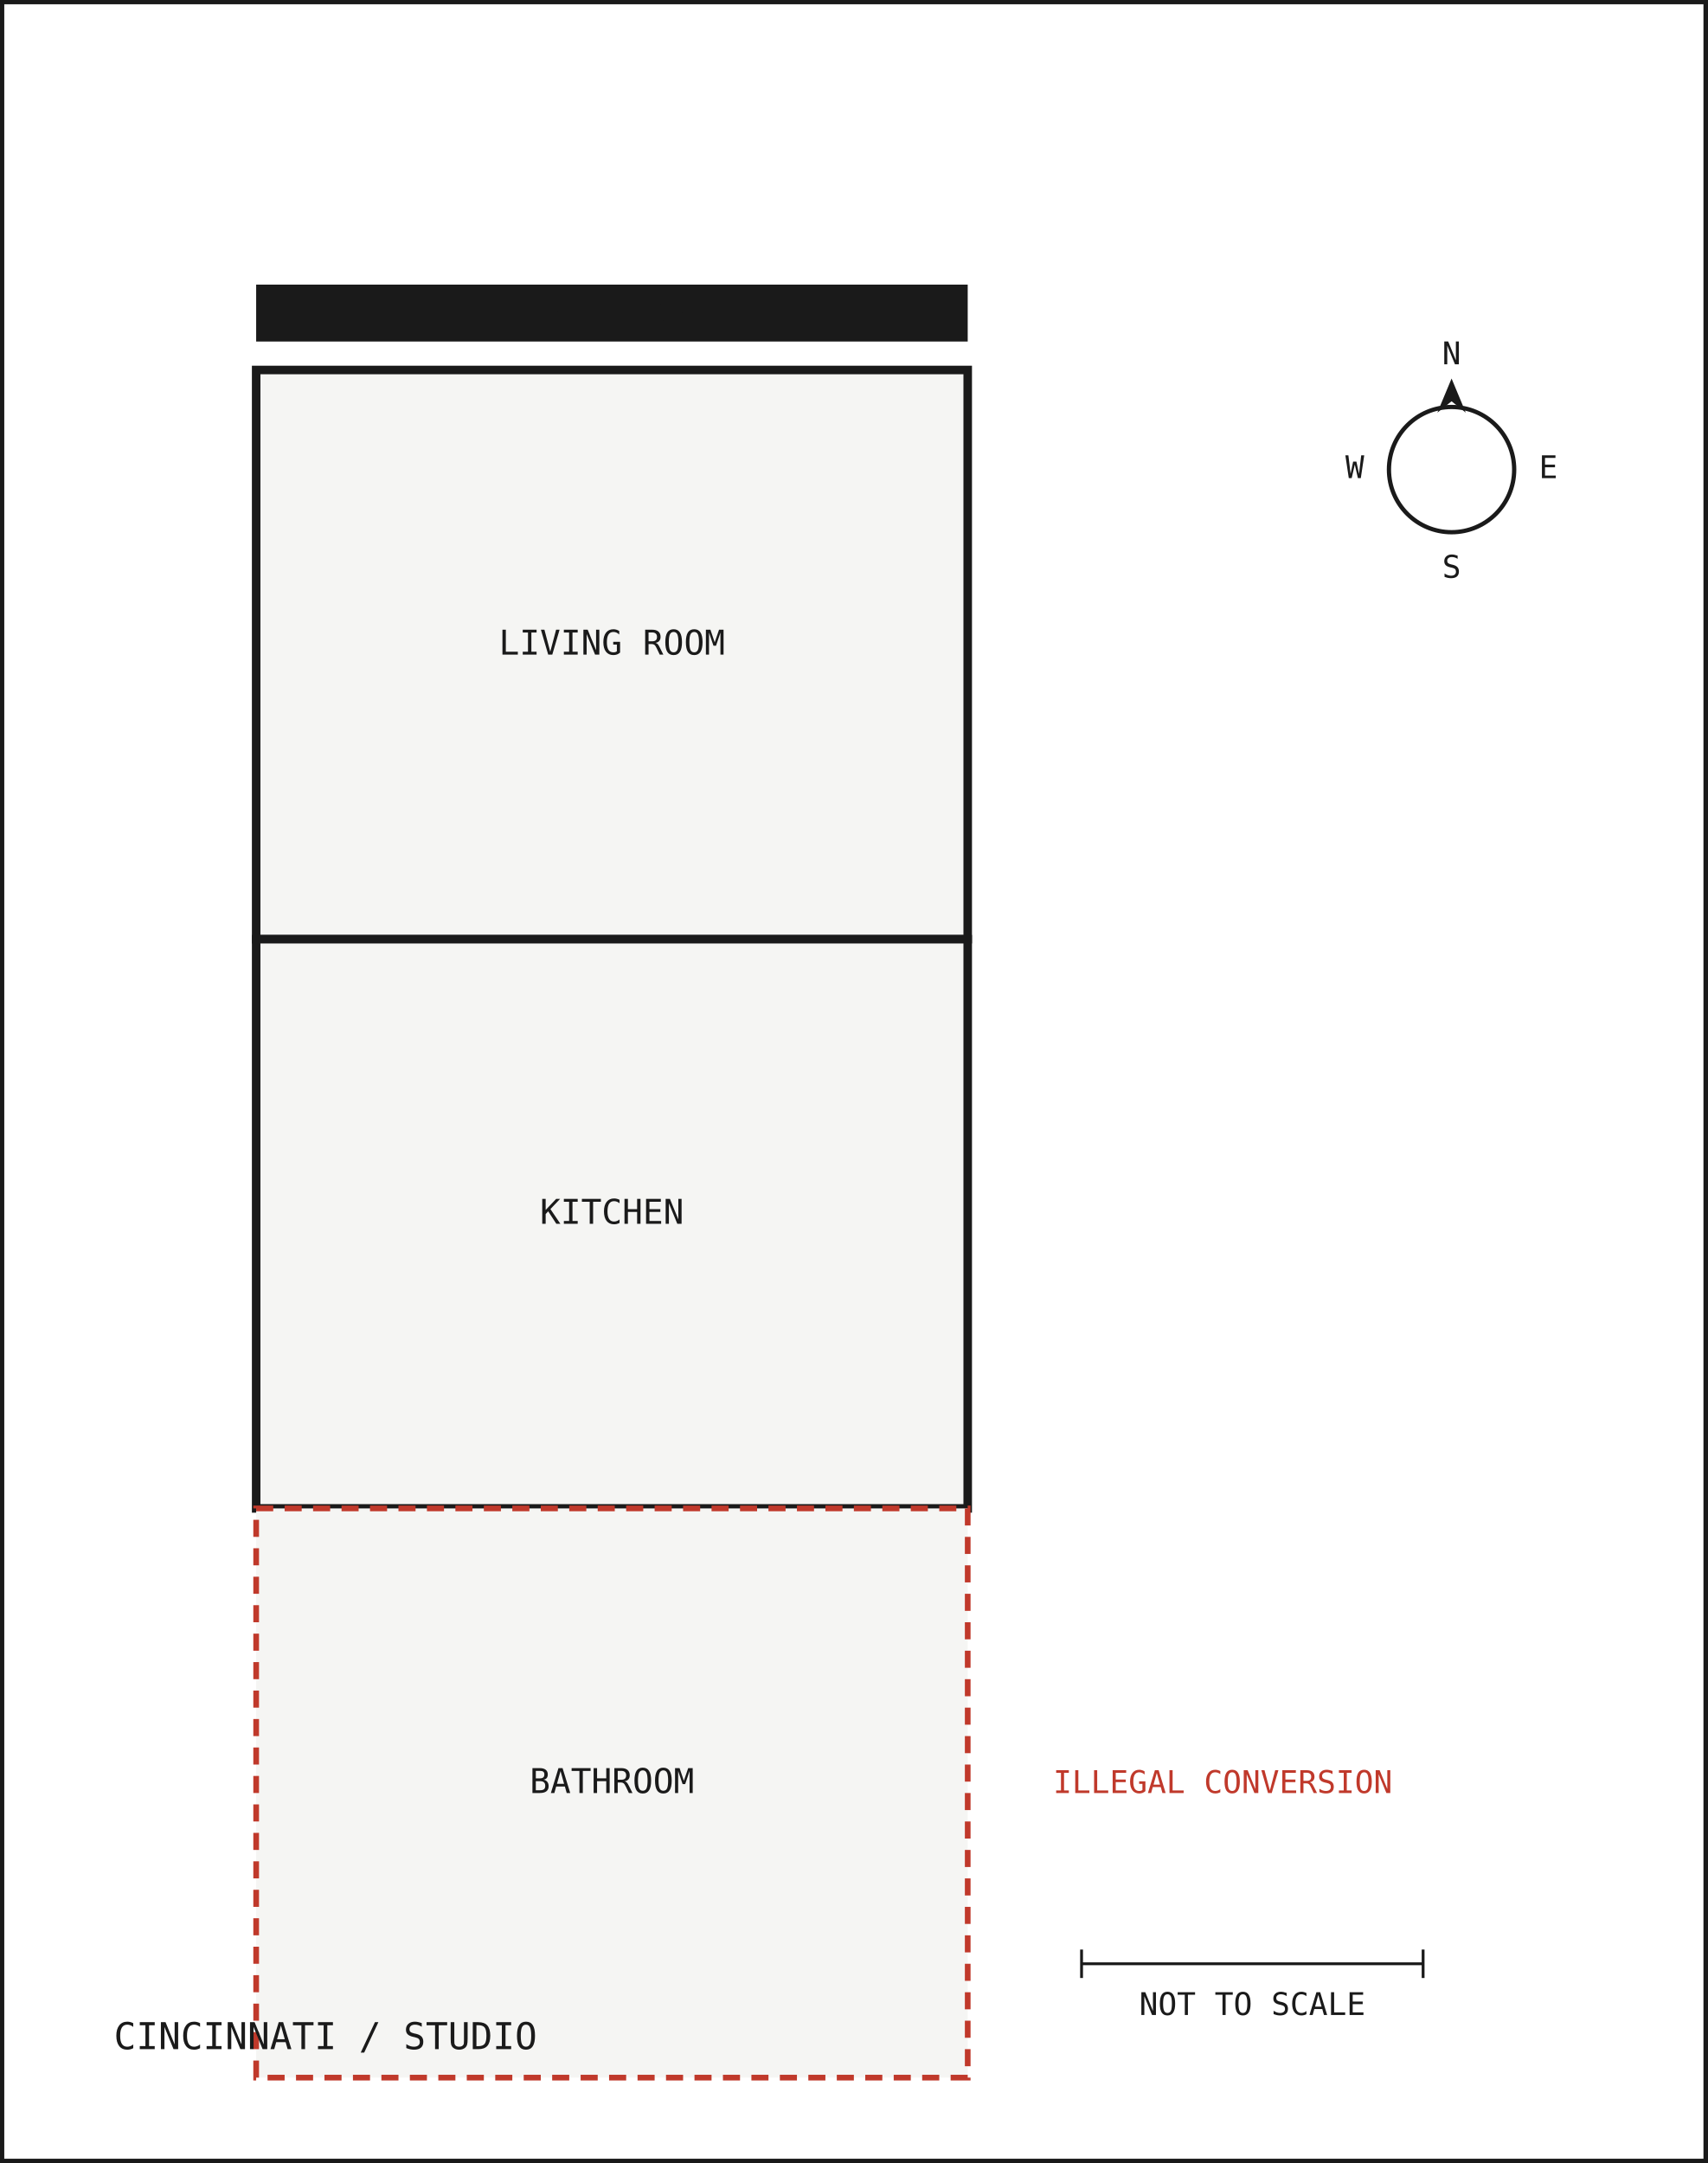
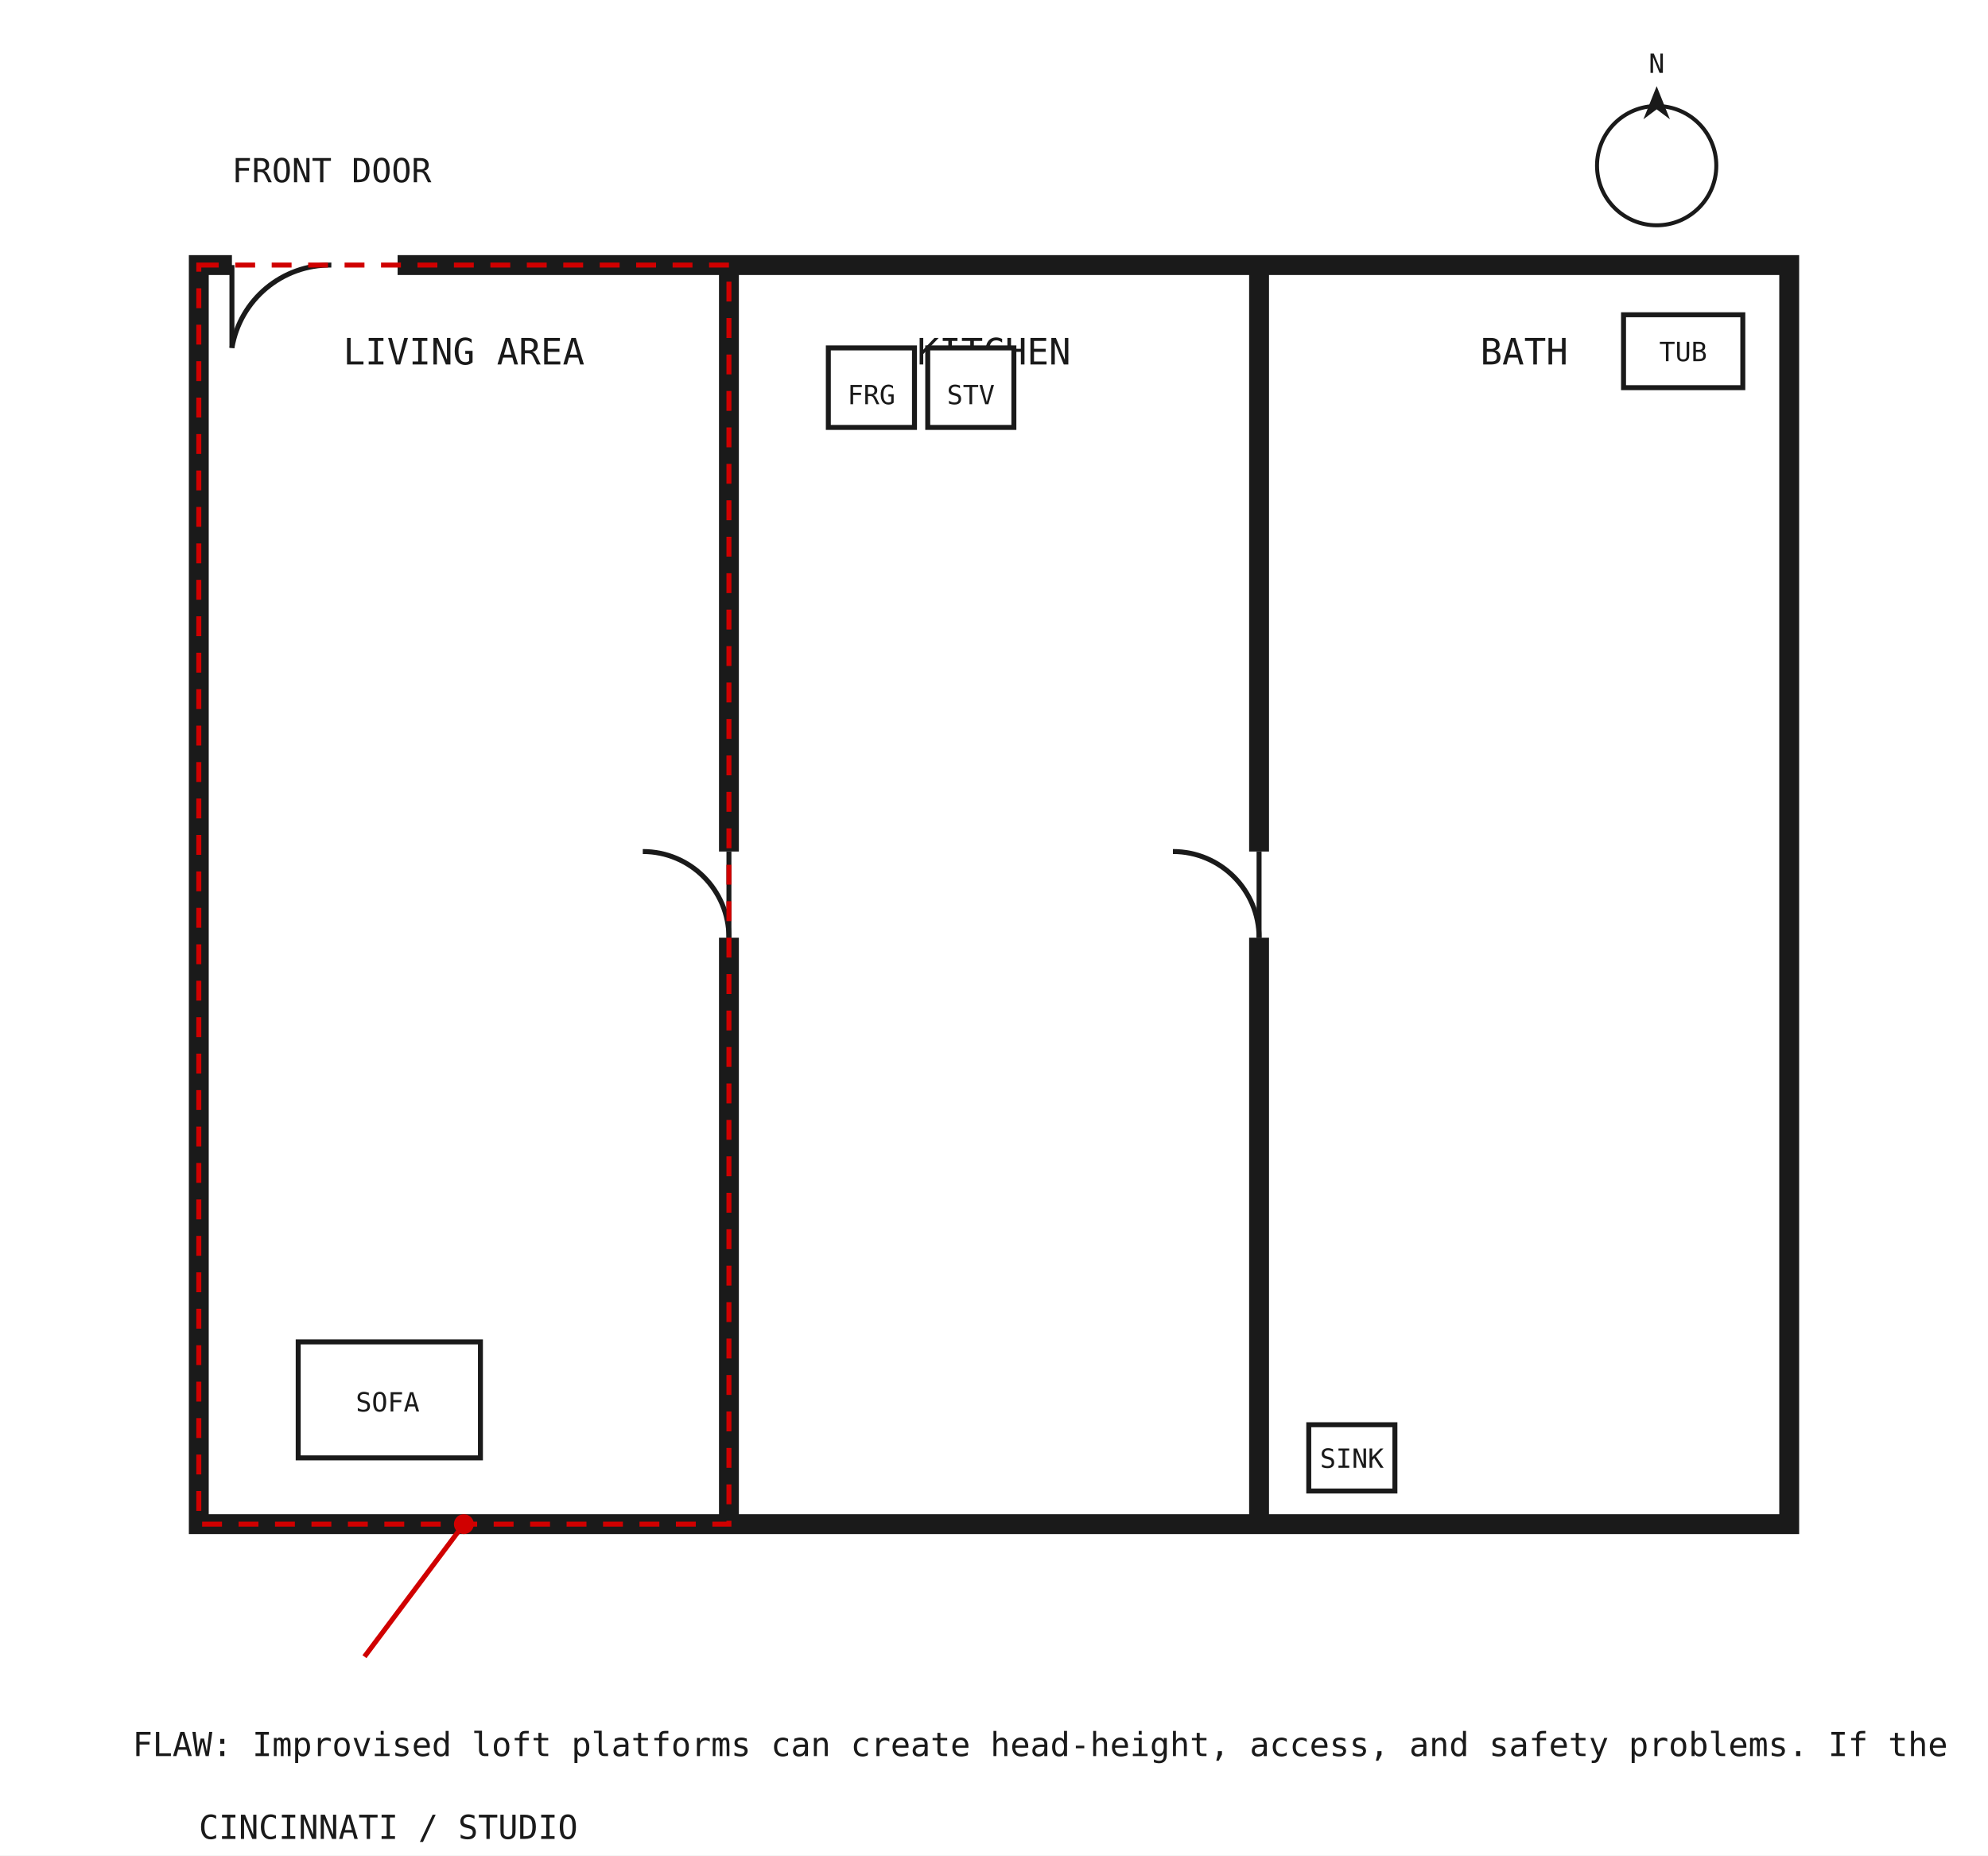
- <svg xmlns="http://www.w3.org/2000/svg" viewBox="0 0 600 760">
+ <svg xmlns="http://www.w3.org/2000/svg" width="600" height="560" viewBox="0 0 600 560">
+   <rect x="0" y="0" width="600" height="560" fill="#FFFFFF" />
  <style>
-     .tiny { font-family: monospace; font-size: 11px; fill: #1A1A1A; }
-     .roomlabel { font-family: monospace; font-size: 12px; fill: #1A1A1A; }
-     .small { font-family: monospace; font-size: 13px; fill: #1A1A1A; }
-     .callout { font-family: monospace; font-size: 11px; fill: #C0392B; }
-     .thin { stroke: #1A1A1A; stroke-width: 1; }
-   </style>
-   <rect x="0" y="0" width="600" height="760" fill="#FFFFFF" stroke="#1A1A1A" stroke-width="3" />
-   <rect x="90" y="100" width="250" height="20" fill="#1A1A1A" />
-   <text x="215" y="115" class="tiny" fill="#FFFFFF" text-anchor="middle">FRONT DOOR</text>
-   <rect x="90" y="130" width="250" height="200" fill="#F5F5F3" stroke="#1A1A1A" stroke-width="3" />
-   <text x="215" y="230" class="roomlabel" text-anchor="middle">LIVING ROOM</text>
-   <rect x="90" y="330" width="250" height="200" fill="#F5F5F3" stroke="#1A1A1A" stroke-width="3" />
-   <text x="215" y="430" class="roomlabel" text-anchor="middle">KITCHEN</text>
-   <rect x="90" y="530" width="250" height="200" fill="#F5F5F3" stroke="#C0392B" stroke-width="2" stroke-dasharray="6,4" />
-   <text x="215" y="630" class="roomlabel" text-anchor="middle">BATHROOM</text>
-   <text x="370" y="630" class="callout">ILLEGAL CONVERSION</text>
-   <g transform="translate(510,165)">
-     <path d="M0 -32 L5 -20 L0 -24 L-5 -20 Z" fill="#1A1A1A" />
-     <text x="0" y="-37" class="tiny" text-anchor="middle">N</text>
-     <text x="34" y="3" class="tiny" text-anchor="middle">E</text>
-     <text x="0" y="38" class="tiny" text-anchor="middle">S</text>
-     <text x="-34" y="3" class="tiny" text-anchor="middle">W</text>
-     <circle r="22" fill="none" stroke="#1A1A1A" stroke-width="1.5" />
+ .wall{stroke:#1A1A1A;stroke-width:6;fill:none;}
+ .thin{stroke:#1A1A1A;stroke-width:1.5;fill:none;}
+ .door{stroke:#1A1A1A;stroke-width:1.5;fill:none;}
+ .label{font-family:monospace;font-size:11px;fill:#1A1A1A;text-anchor:middle;}
+ .small{font-family:monospace;font-size:10px;fill:#1A1A1A;}
+ .tiny{font-family:monospace;font-size:8px;fill:#1A1A1A;text-anchor:middle;}
+ .flaw{fill:none;stroke:#D00000;stroke-width:1.5;stroke-dasharray:6,5;}
+ </style>
+   <rect x="60" y="80" width="480" height="380" fill="none" class="wall" />
+   <line x1="220" y1="80" x2="220" y2="460" class="wall" />
+   <line x1="380" y1="80" x2="380" y2="460" class="wall" />
+   <text x="70" y="55" class="small">FRONT DOOR</text>
+   <line x1="70" y1="80" x2="120" y2="80" stroke="#FFFFFF" stroke-width="10" />
+   <line x1="70" y1="80" x2="70" y2="105" class="thin" />
+   <path d="M70 105 A30 30 0 0 1 100 80" class="door" />
+   <line x1="220" y1="257" x2="220" y2="283" stroke="#FFFFFF" stroke-width="10" />
+   <line x1="220" y1="257" x2="220" y2="283" class="thin" />
+   <path d="M220 283 A26 26 0 0 0 194 257" class="door" />
+   <line x1="380" y1="257" x2="380" y2="283" stroke="#FFFFFF" stroke-width="10" />
+   <line x1="380" y1="257" x2="380" y2="283" class="thin" />
+   <path d="M380 283 A26 26 0 0 0 354 257" class="door" />
+   <text x="140" y="110" class="label">LIVING AREA</text>
+   <rect x="90" y="405" width="55" height="35" fill="#FFFFFF" stroke="#1A1A1A" stroke-width="1.5" />
+   <text x="117" y="426" class="tiny">SOFA</text>
+   <text x="300" y="110" class="label">KITCHEN</text>
+   <rect x="250" y="105" width="26" height="24" fill="#FFFFFF" stroke="#1A1A1A" stroke-width="1.5" />
+   <text x="263" y="122" class="tiny">FRG</text>
+   <rect x="280" y="105" width="26" height="24" fill="#FFFFFF" stroke="#1A1A1A" stroke-width="1.5" />
+   <text x="293" y="122" class="tiny">STV</text>
+   <text x="460" y="110" class="label">BATH</text>
+   <rect x="490" y="95" width="36" height="22" fill="#FFFFFF" stroke="#1A1A1A" stroke-width="1.5" />
+   <text x="508" y="109" class="tiny">TUB</text>
+   <rect x="395" y="430" width="26" height="20" fill="#FFFFFF" stroke="#1A1A1A" stroke-width="1.5" />
+   <text x="408" y="443" class="tiny">SINK</text>
+   <rect x="60" y="80" width="160" height="380" class="flaw" />
+   <path d="M140 460 L110 500" stroke="#D00000" stroke-width="1.5" fill="none" />
+   <circle cx="140" cy="460" r="3" fill="#D00000" />
+   <text x="40" y="530" class="small" fill="#D00000">FLAW: Improvised loft platforms can create head-height, access, and safety problems. If the</text>
+   <g transform="translate(500,50)">
+     <circle cx="0" cy="0" r="18" fill="none" stroke="#1A1A1A" stroke-width="1.2" />
+     <path d="M0 -24 L4 -14 L0 -17 L-4 -14 Z" fill="#1A1A1A" />
+     <text x="0" y="-28" class="tiny">N</text>
  </g>
-   <g transform="translate(380,690)">
-     <line x1="0" y1="0" x2="120" y2="0" class="thin" />
-     <line x1="0" y1="-5" x2="0" y2="5" class="thin" />
-     <line x1="120" y1="-5" x2="120" y2="5" class="thin" />
-     <text x="60" y="18" class="tiny" text-anchor="middle">NOT TO SCALE</text>
-   </g>
-   <text x="40" y="720" class="small">CINCINNATI / STUDIO</text>
+   <text x="60" y="555" class="small">CINCINNATI / STUDIO</text>
</svg>
